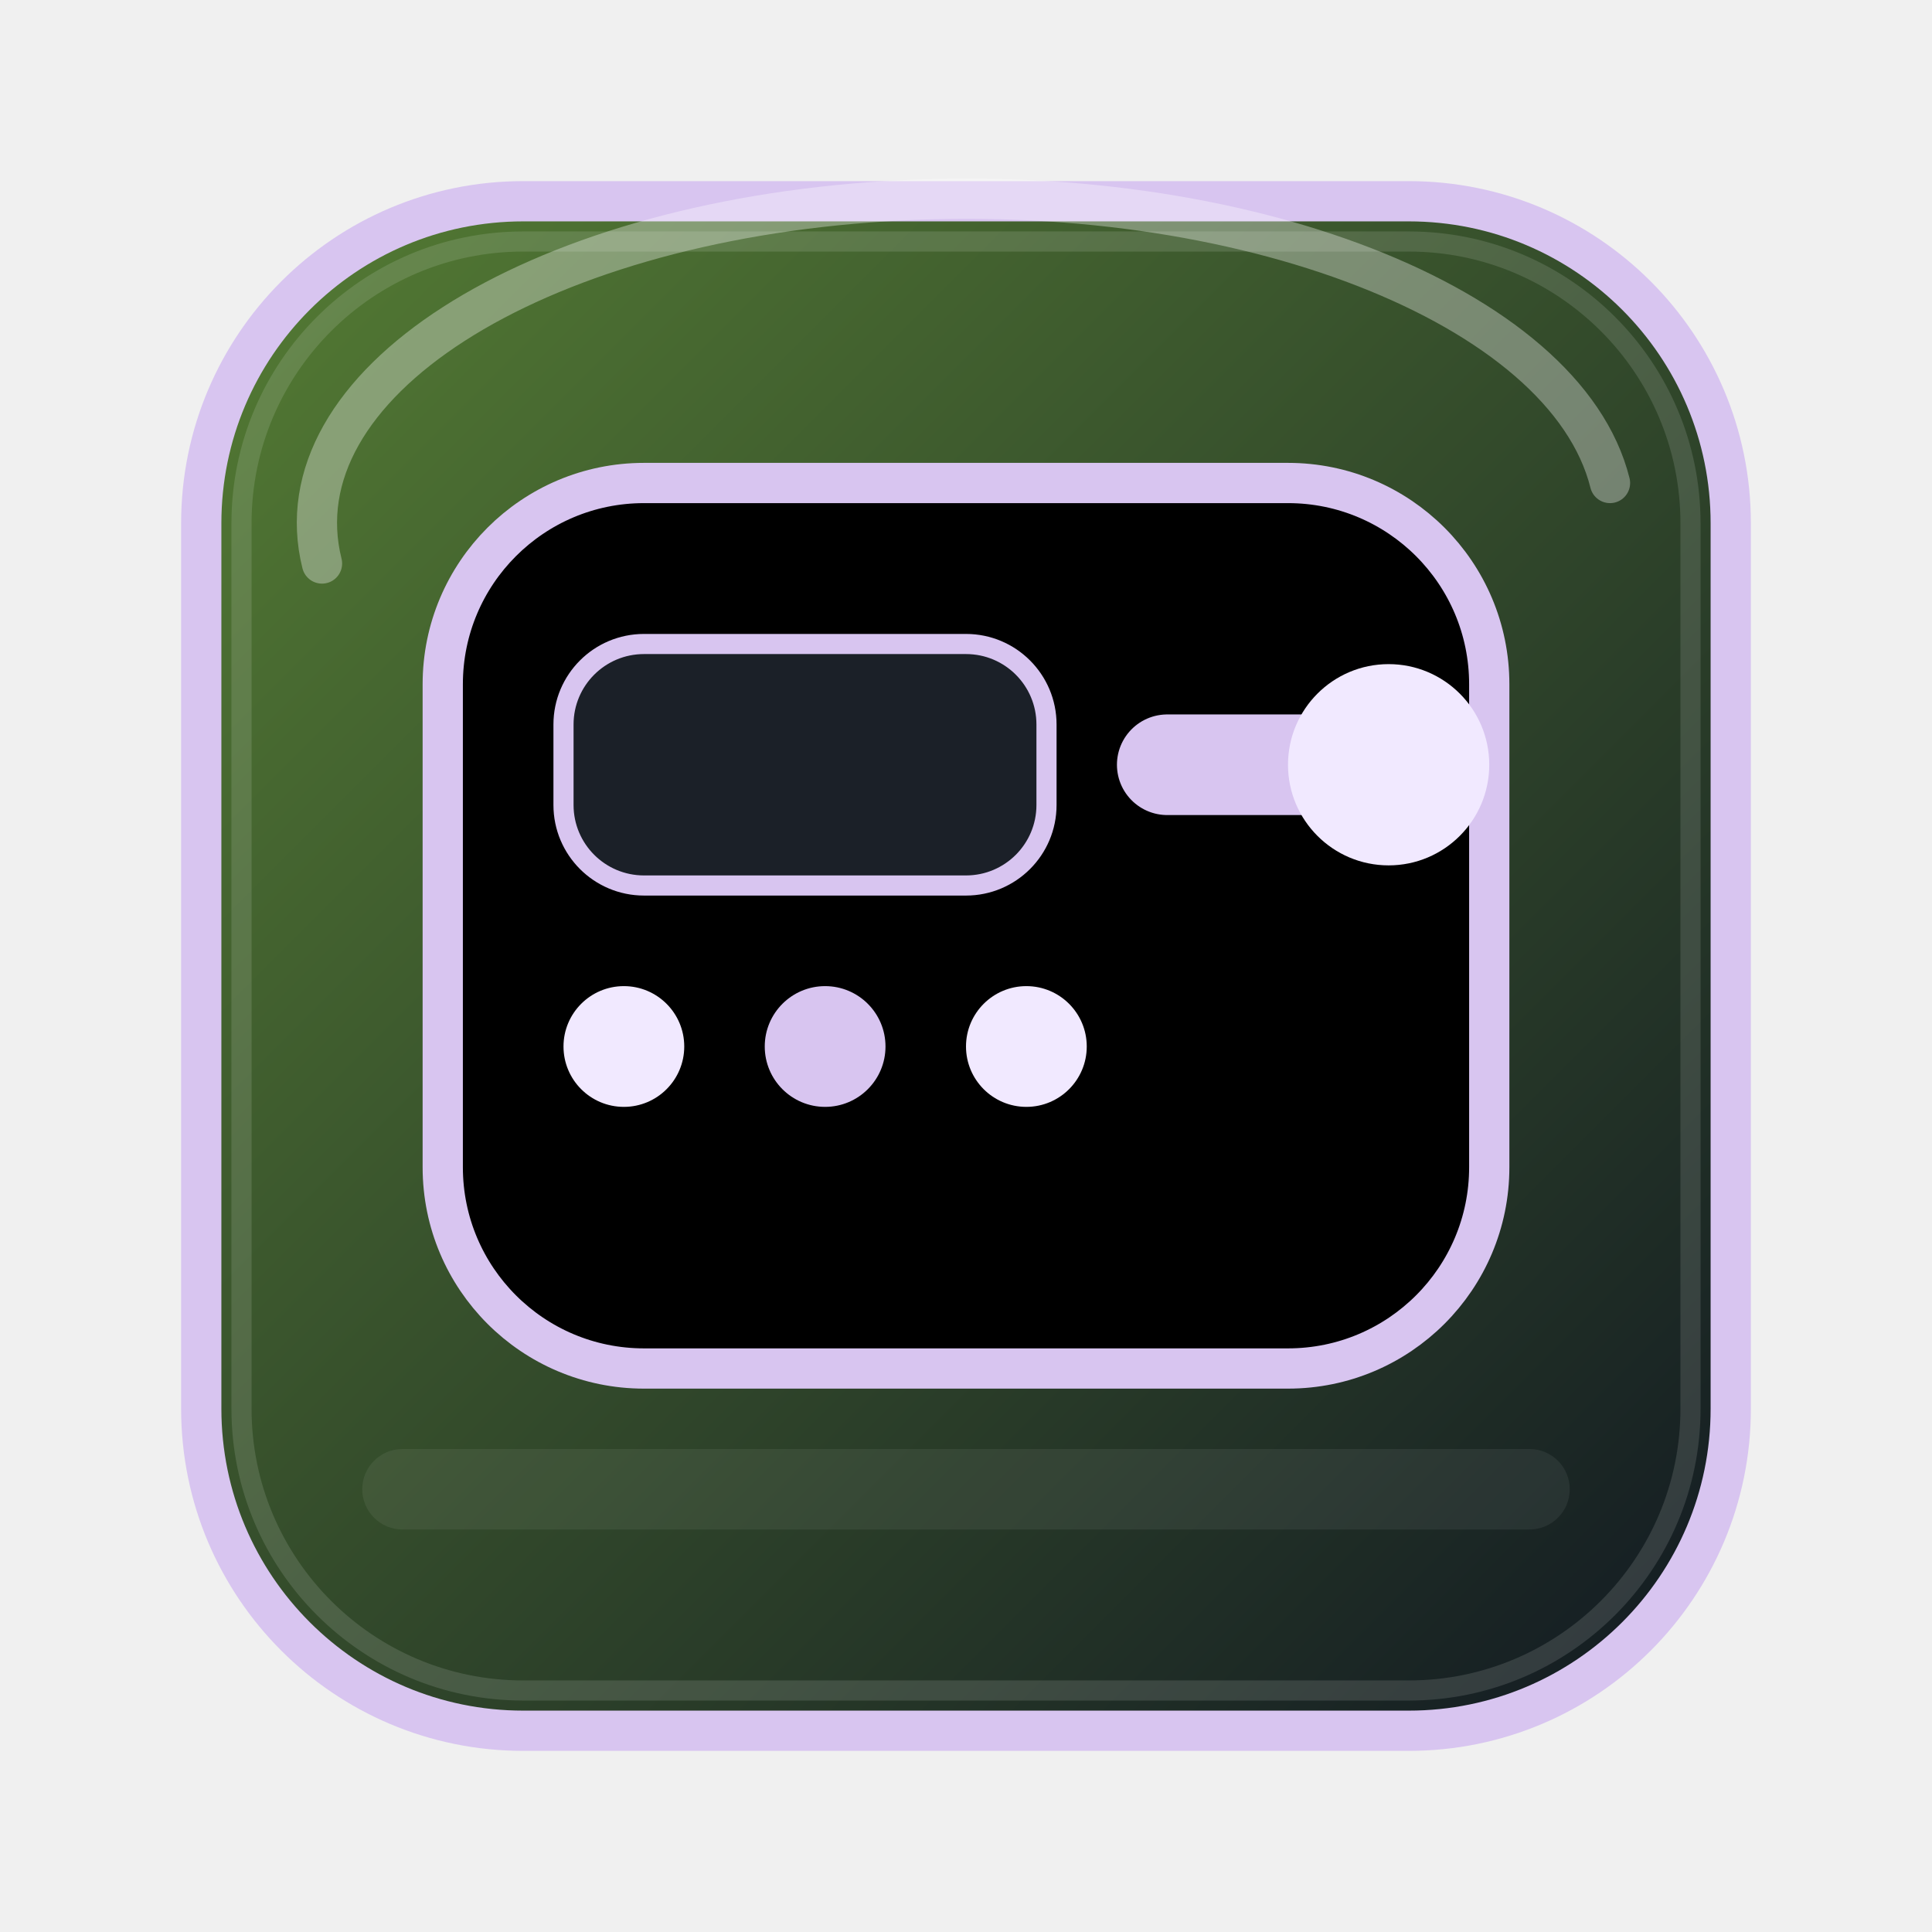
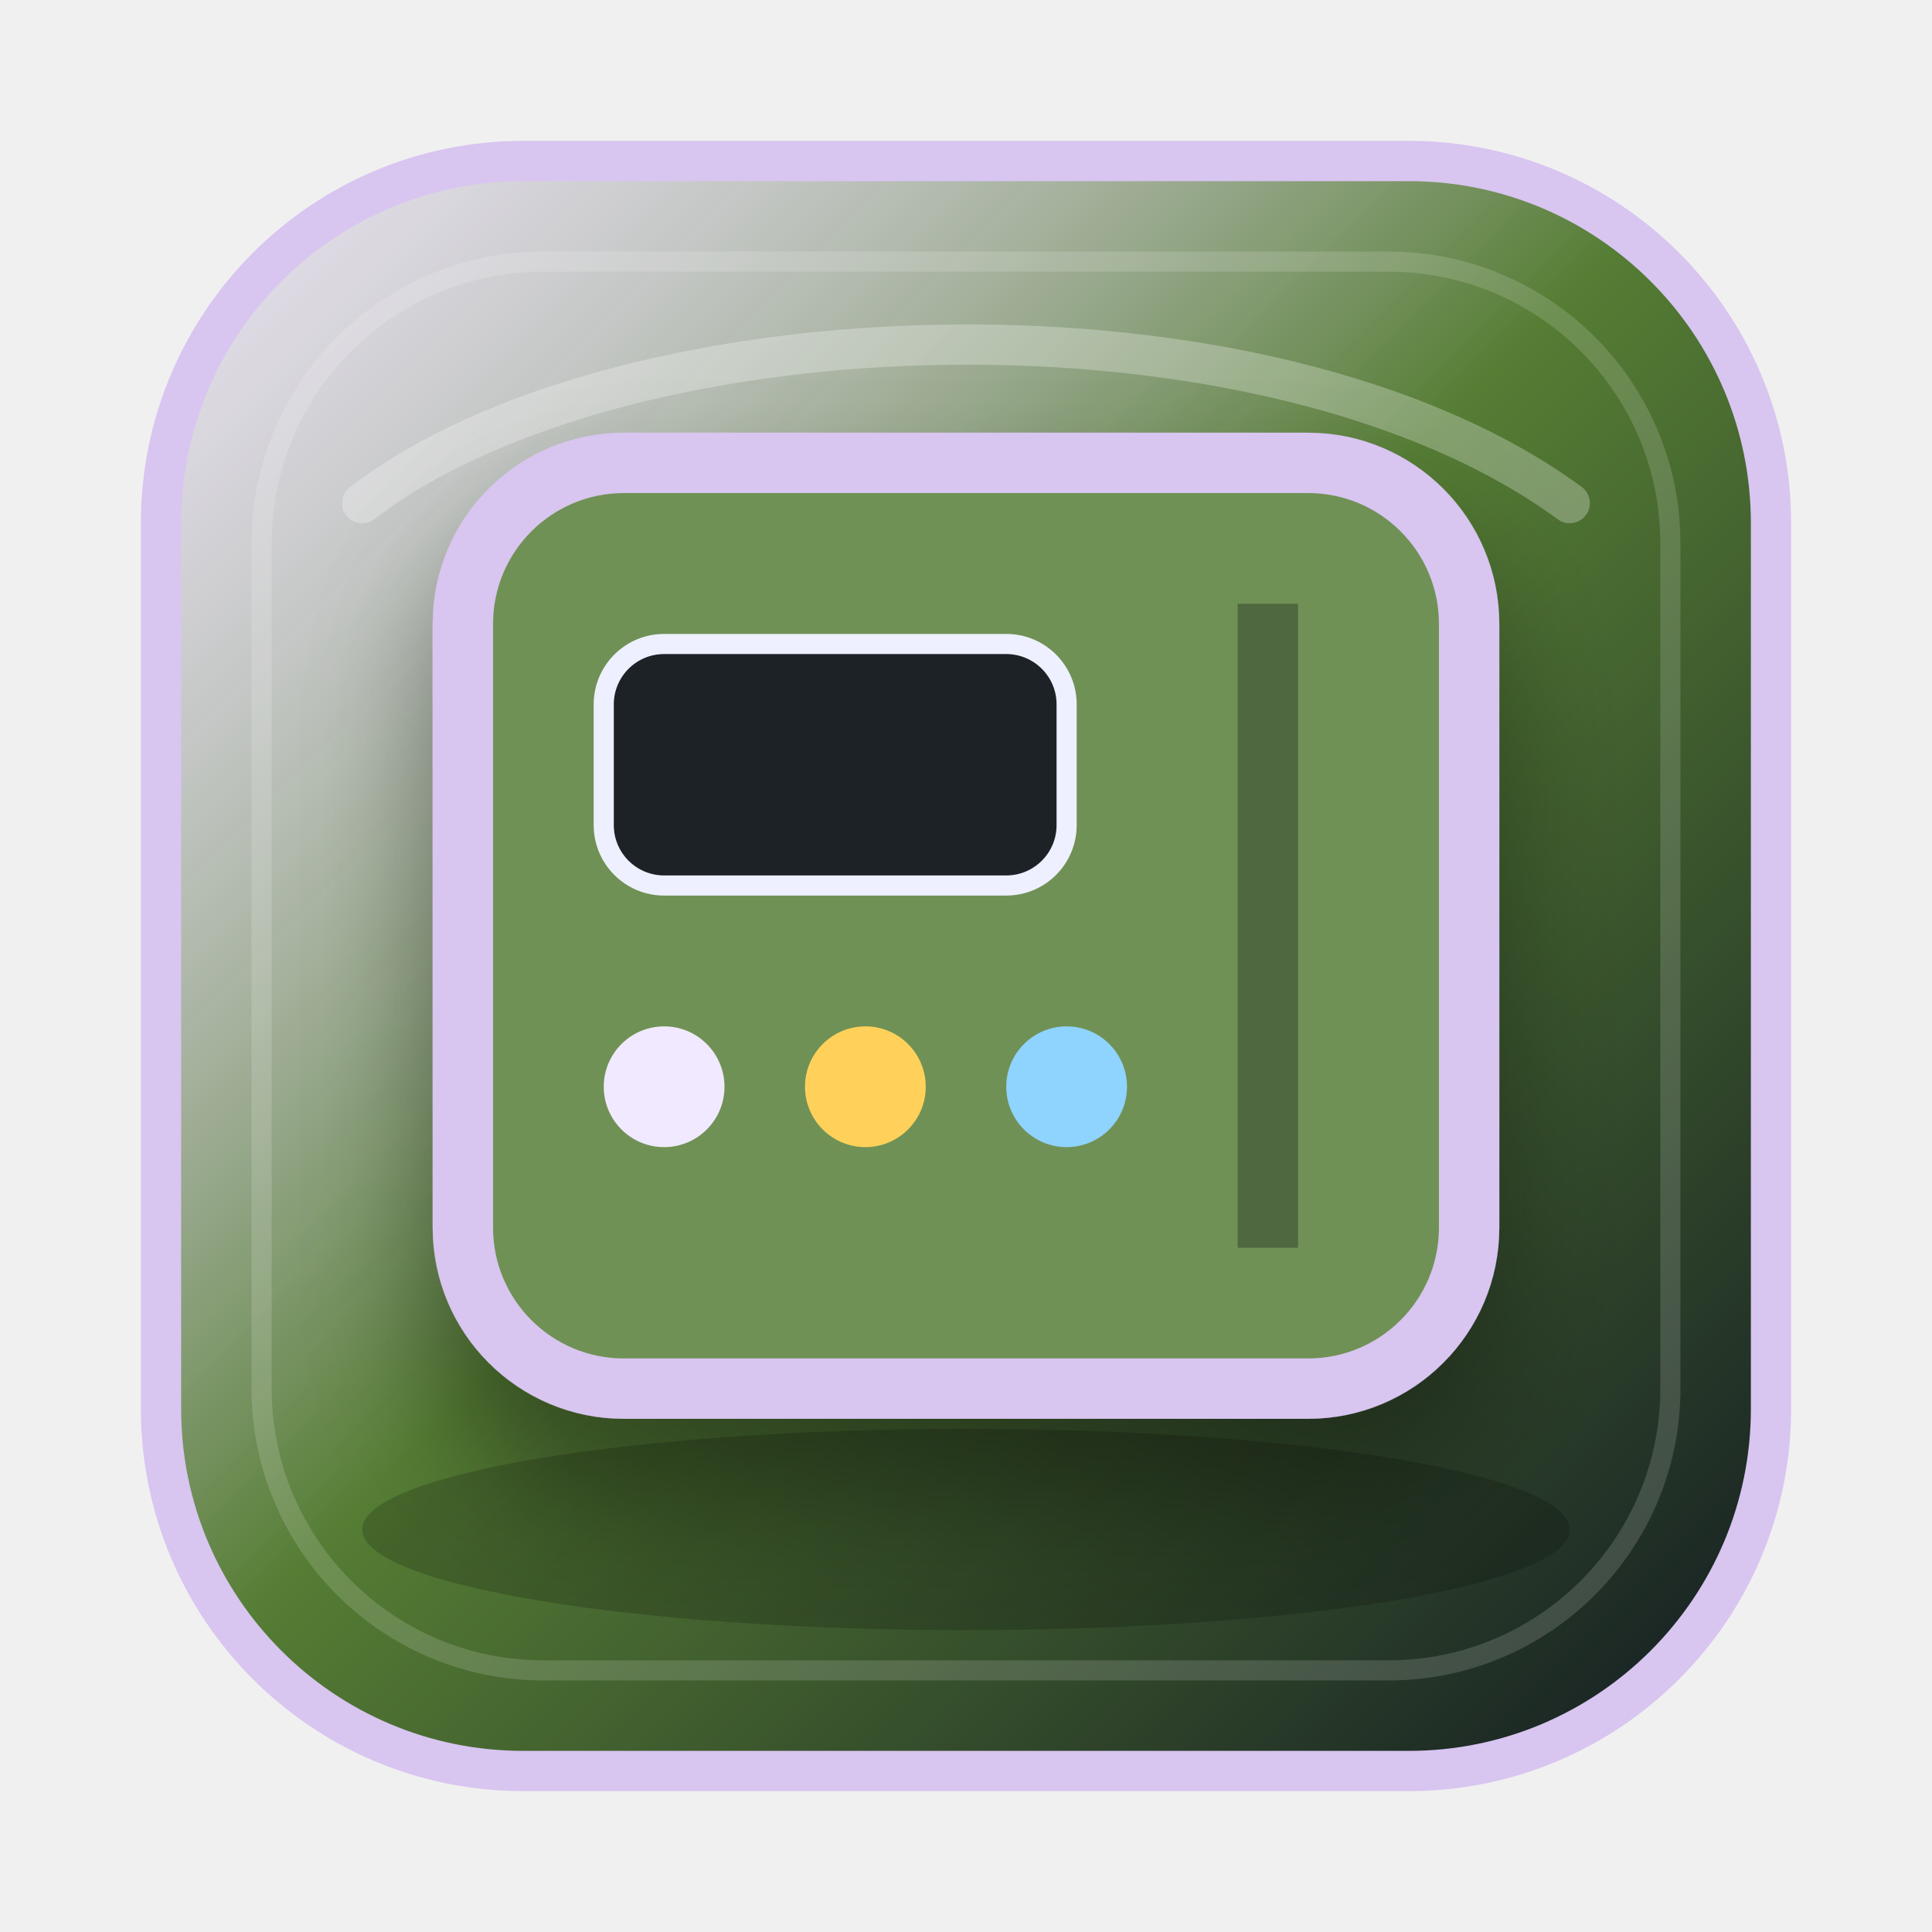
- <svg xmlns="http://www.w3.org/2000/svg" width="96" height="96" viewBox="0 0 96 96">
+ <svg xmlns="http://www.w3.org/2000/svg" width="96" height="96" viewBox="0 0 96 96" role="img" aria-label="control box thumbnail">
  <defs>
    <linearGradient id="bg" x1="0" y1="0" x2="1" y2="1">
-       <stop offset="0%" stop-color="#f1e9ff" stop-opacity="0.18" />
-       <stop offset="0%" stop-color="#557d34" />
+       <stop offset="0%" stop-color="#d8c5f0" stop-opacity="0.28" />
+       <stop offset="48%" stop-color="#557d34" />
      <stop offset="100%" stop-color="#111822" />
    </linearGradient>
+     <filter id="shadow" x="-20%" y="-20%" width="140%" height="150%">
+       <feDropShadow dx="0" dy="4" stdDeviation="3" flood-color="#000000" flood-opacity="0.35" />
+     </filter>
  </defs>
-   <rect x="10" y="10" width="76" height="76" fill="url(#bg)" stroke="#d8c5f0" stroke-width="2" rx="16" ry="16" />
-   <rect x="12" y="12" width="72" height="72" fill="none" stroke="#ffffff20" stroke-width="1" rx="14" ry="14" />
-   <path d="M 16 28 A 28 14 0 0 1 80 24" fill="none" stroke="#ffffff55" stroke-width="2" stroke-linecap="round" />
-   <rect x="18" y="72" width="60" height="4" fill="#ffffff10" rx="2" ry="2" />
-   <rect x="22" y="24" width="52" height="44" fill="(112, 145, 84)" stroke="#d8c5f0" stroke-width="2" rx="10" ry="10" />
-   <rect x="28" y="32" width="24" height="12" fill="#1b2028" stroke="#d8c5f0" stroke-width="1" rx="4" ry="4" />
-   <circle cx="31" cy="52" r="3" fill="#f1e9ff" />
-   <circle cx="41" cy="52" r="3" fill="#d8c5f0" />
-   <circle cx="51" cy="52" r="3" fill="#f1e9ff" />
-   <polyline points="58.0,38.0 67.0,38.0" fill="none" stroke="#d8c5f0" stroke-width="5" stroke-linecap="round" stroke-linejoin="round" />
-   <circle cx="69" cy="38" r="5" fill="#f1e9ff" />
+   <rect x="8" y="8" width="80" height="80" rx="18" fill="url(#bg)" stroke="#d8c5f0" stroke-width="2" />
+   <path d="M18 25 C31 15 63 14 78 25" fill="none" stroke="#ffffff" stroke-opacity="0.28" stroke-width="2" stroke-linecap="round" />
+   <ellipse cx="48" cy="76" rx="30" ry="5" fill="#000000" opacity="0.18" />
+   <g filter="url(#shadow)">
+     <g>
+       <rect x="23" y="23" width="50" height="46" rx="8" fill="#709154" stroke="#d8c5f0" stroke-width="3" />
+       <rect x="30" y="32" width="23" height="12" rx="3" fill="#1b2028" stroke="#eef0ff" />
+       <circle cx="33" cy="54" r="3" fill="#f1e9ff" />
+       <circle cx="43" cy="54" r="3" fill="#ffd15a" />
+       <circle cx="53" cy="54" r="3" fill="#8fd3ff" />
+       <path d="M63 30 V62" stroke="#4f673f" stroke-width="3" />
+     </g>
+   </g>
+   <rect x="13" y="13" width="70" height="70" rx="14" fill="none" stroke="#ffffff" stroke-opacity="0.15" />
</svg>
